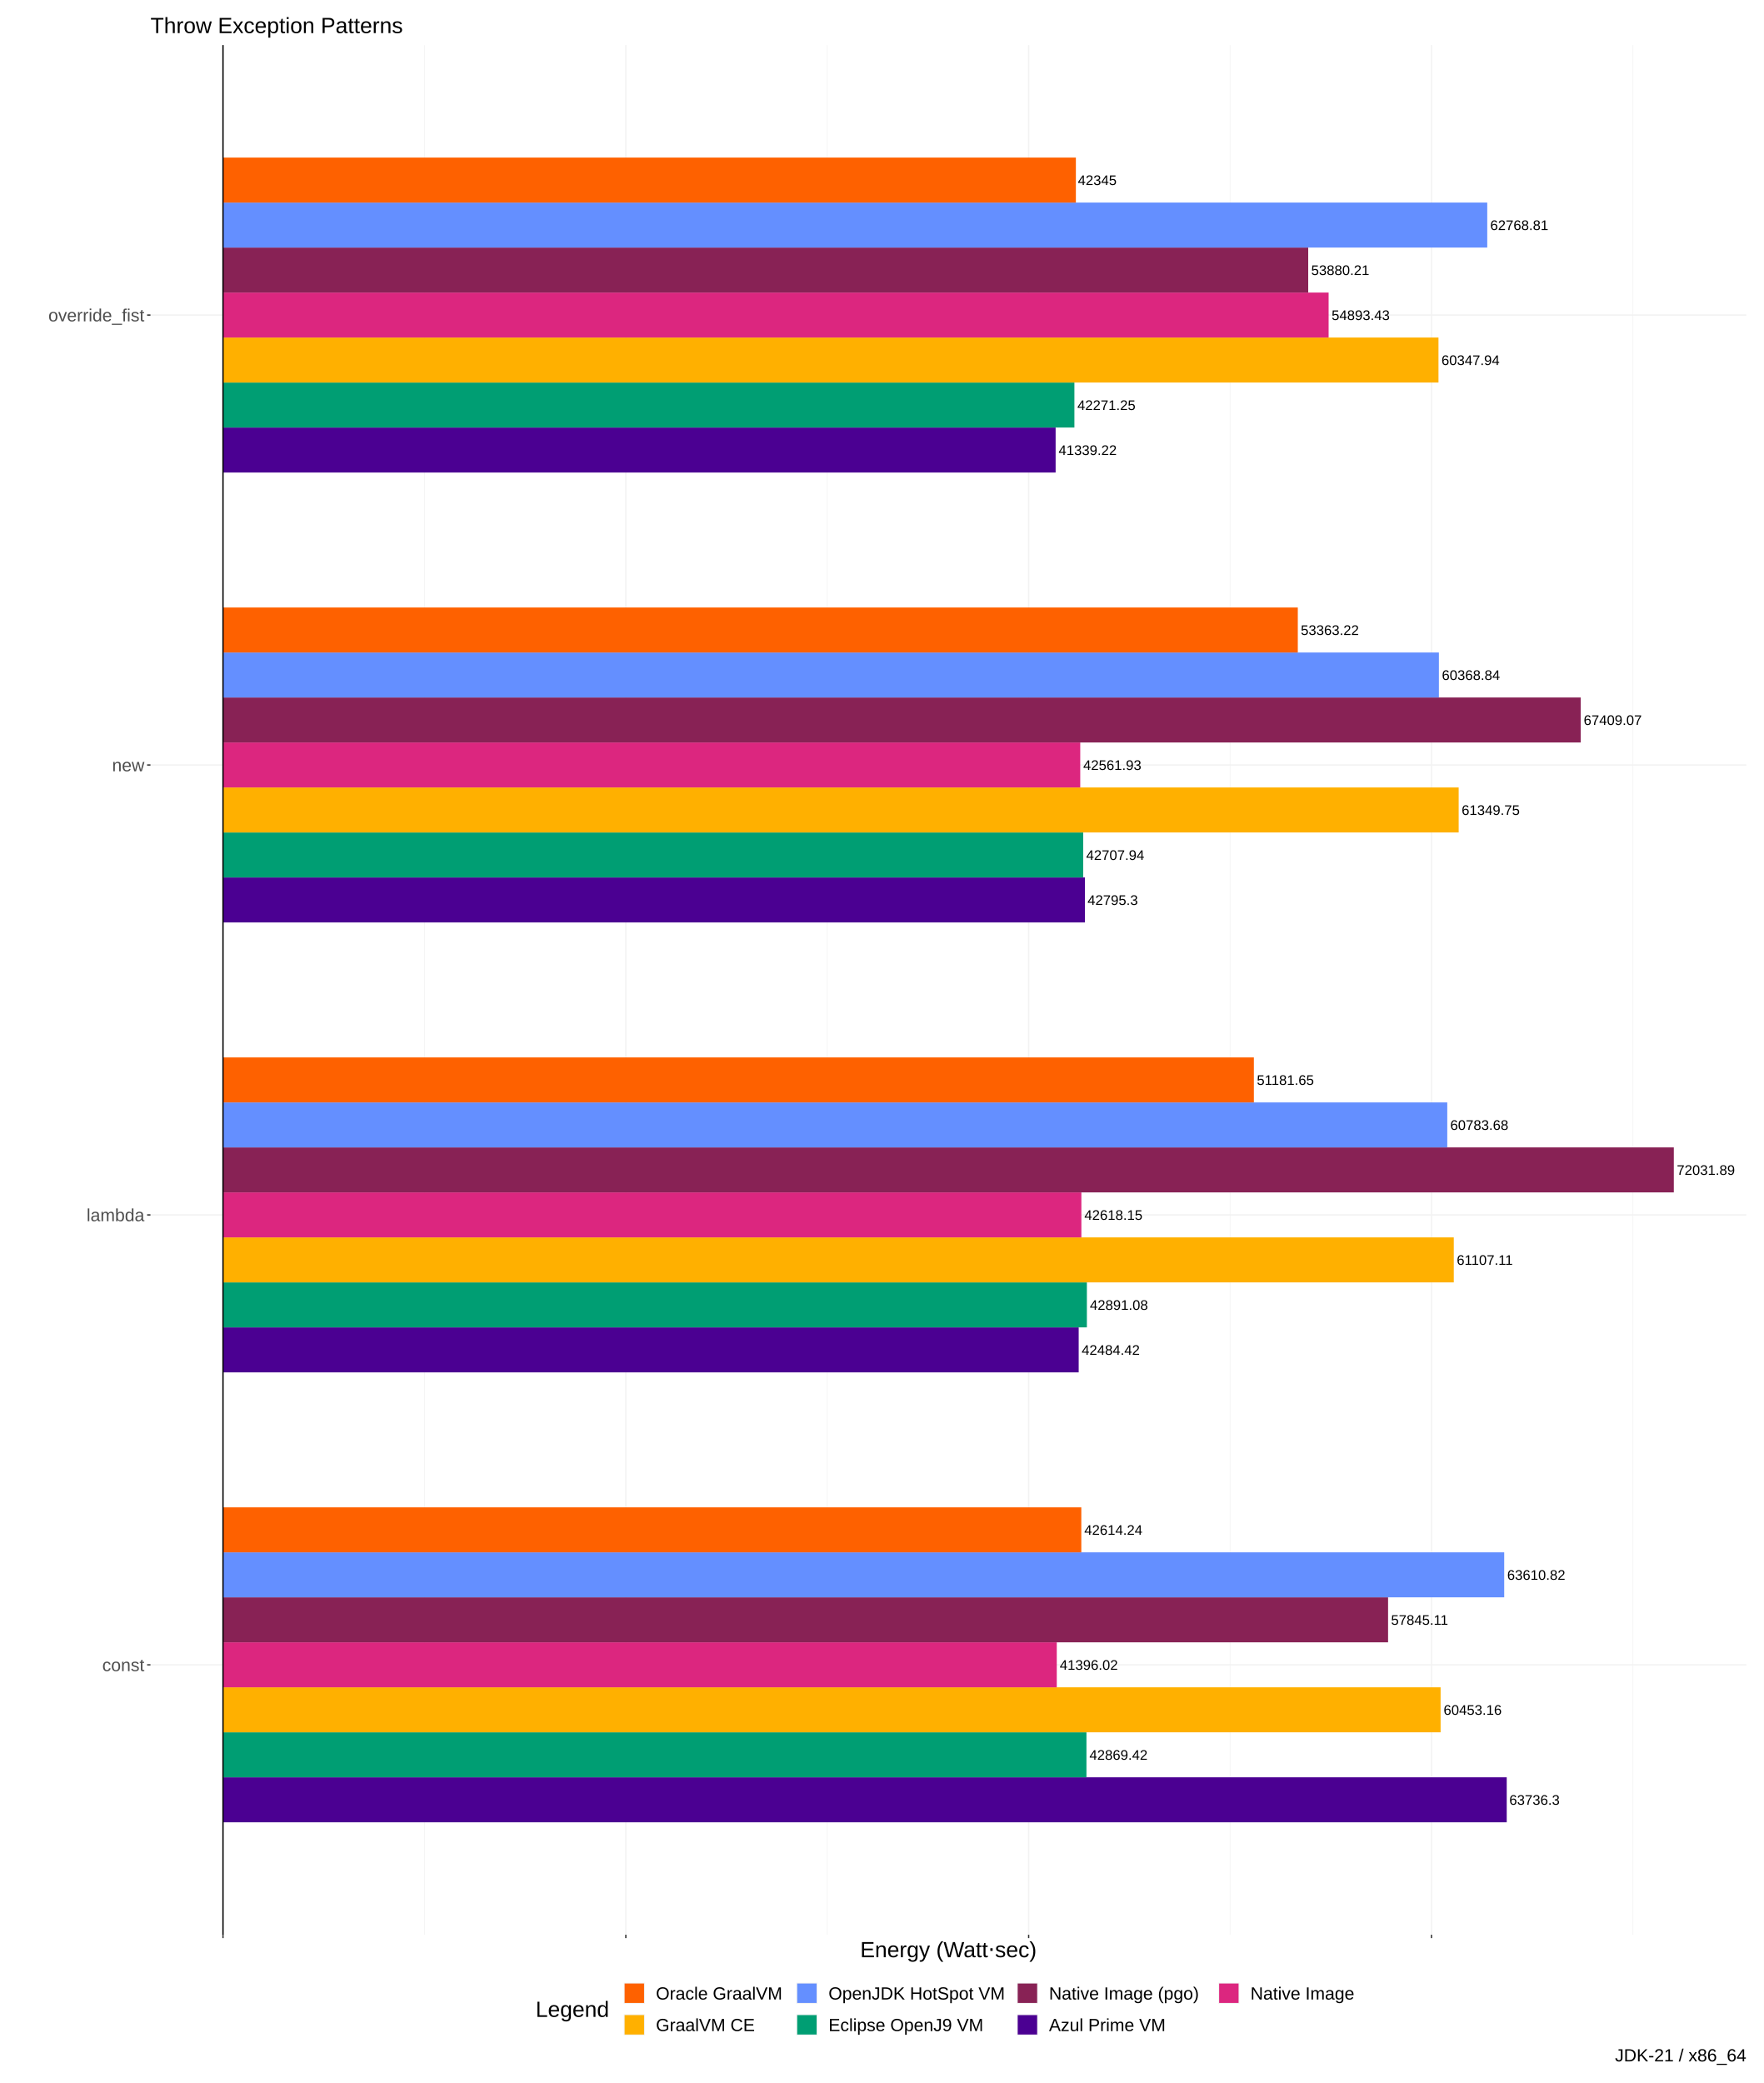
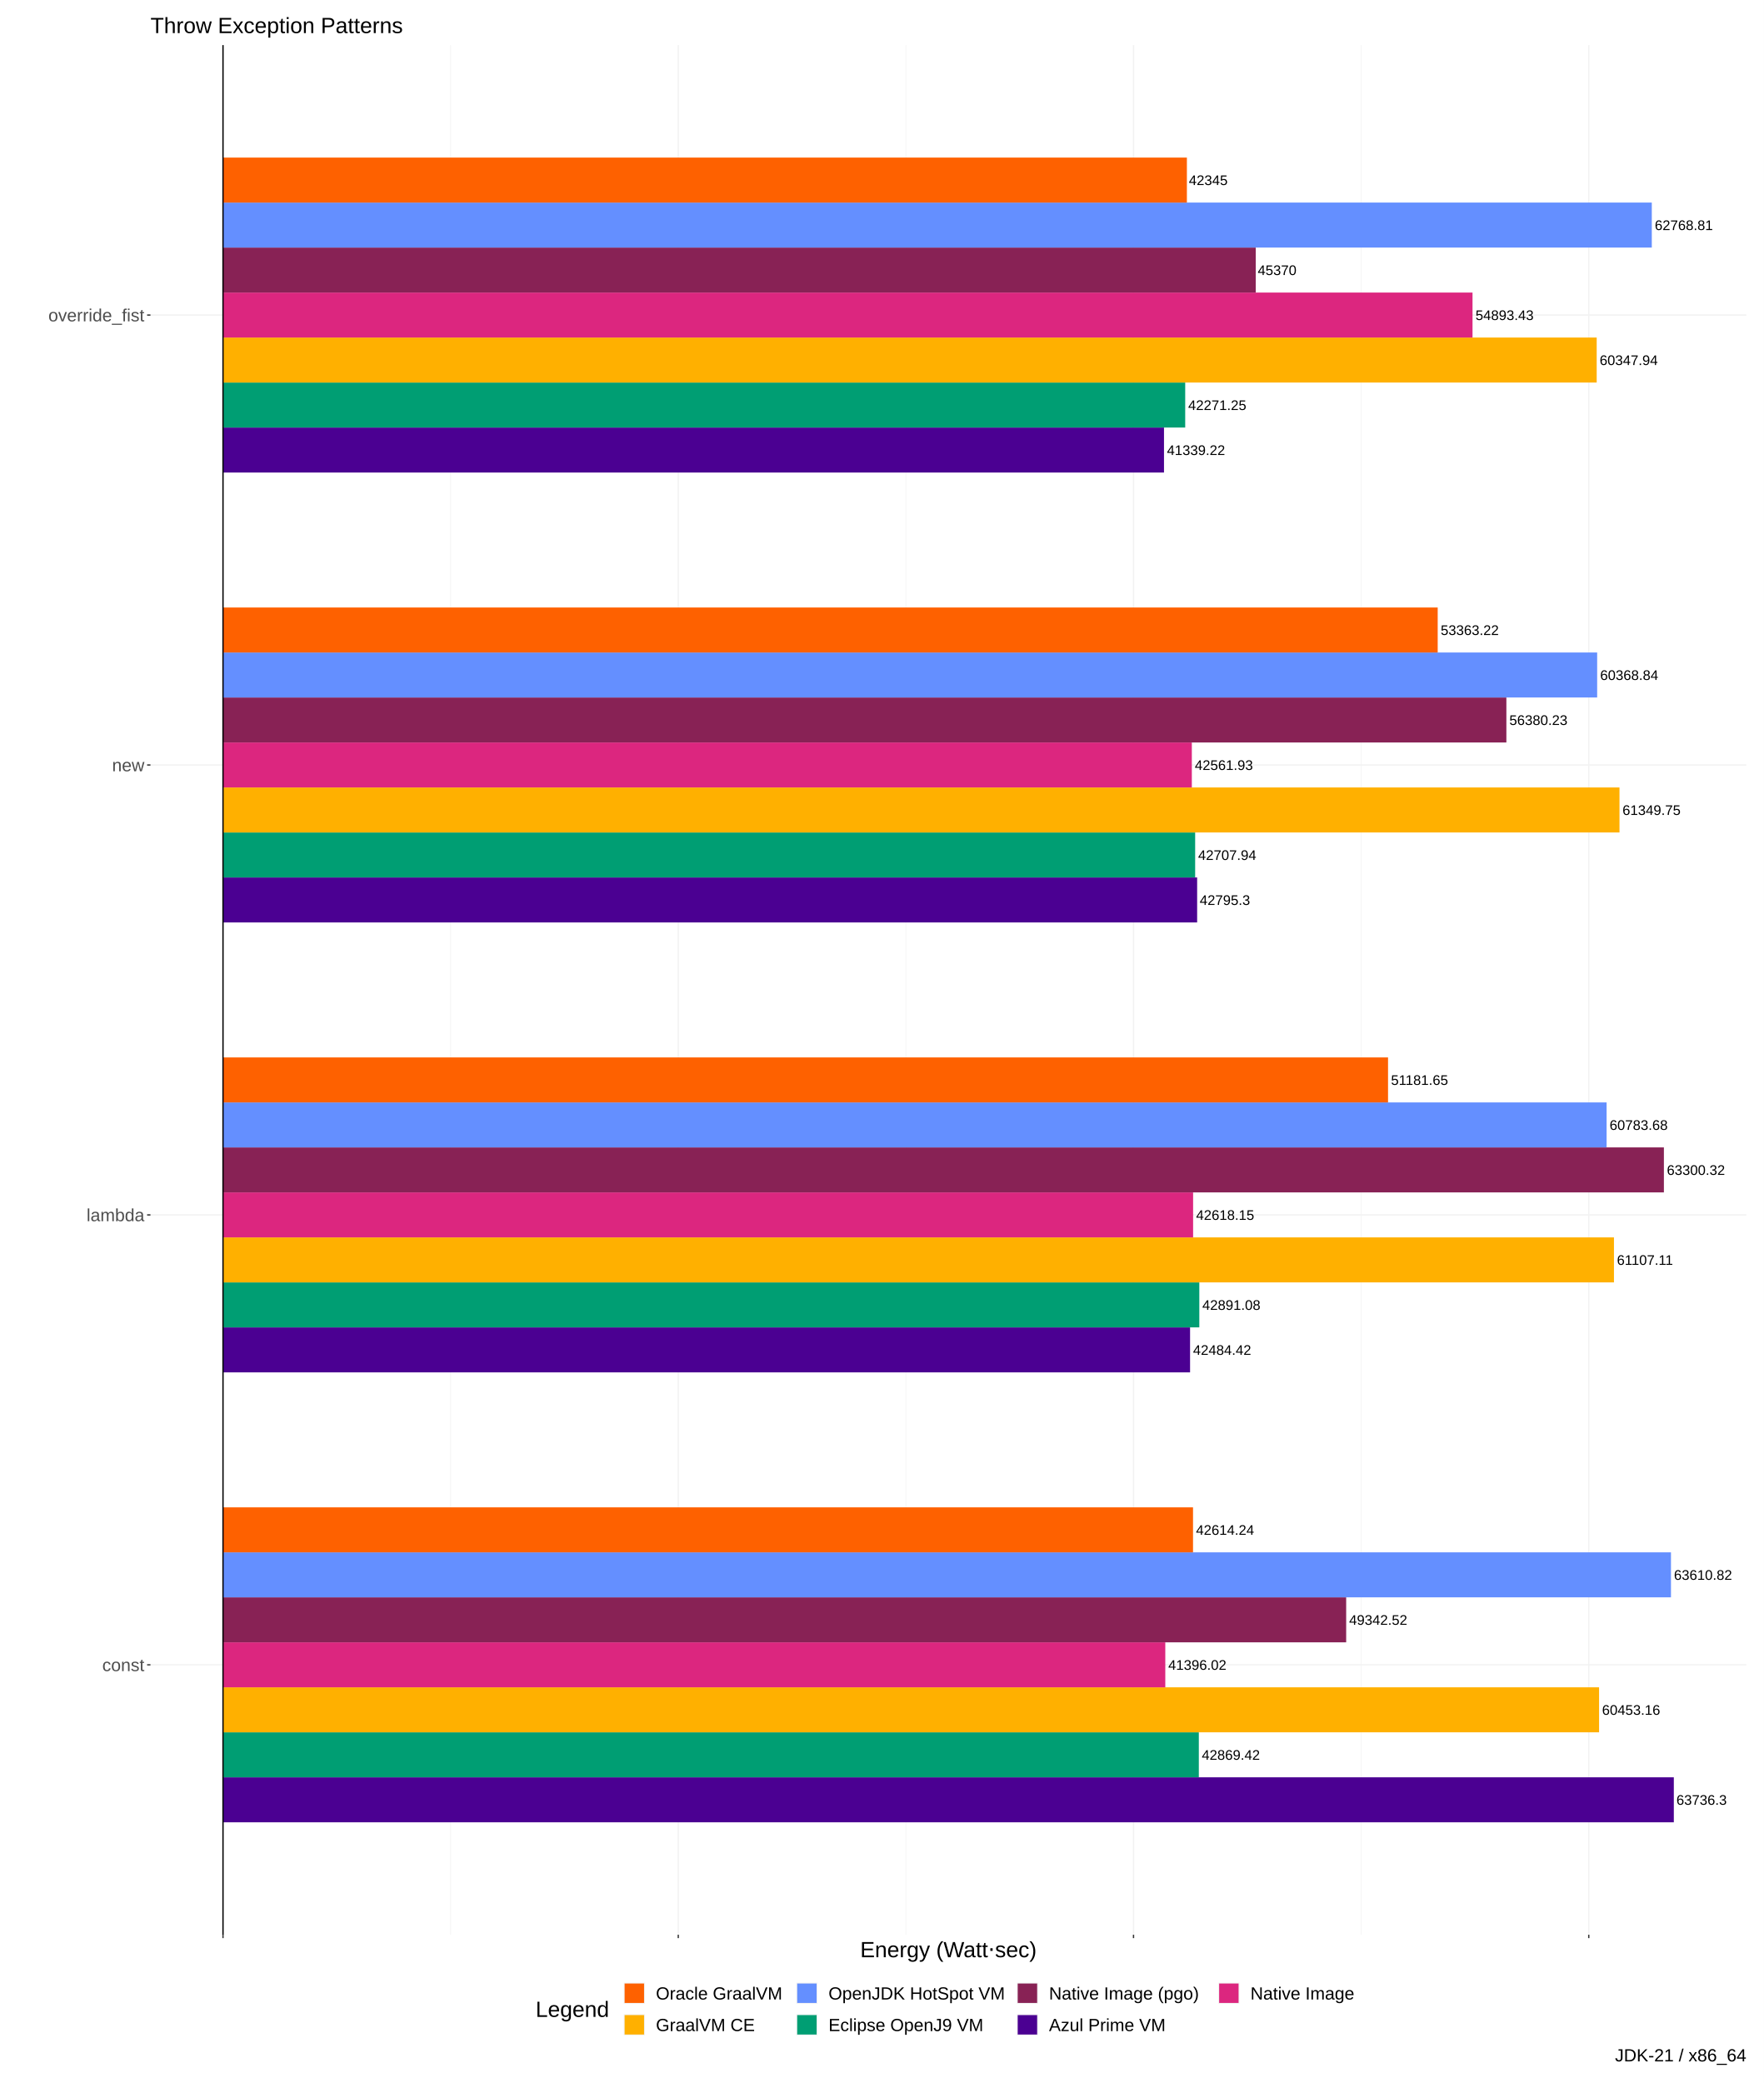
<svg xmlns="http://www.w3.org/2000/svg" class="svglite" width="1440.00pt" height="1700.79pt" viewBox="0 0 1440.00 1700.79">
  <defs>
    <style type="text/css">
    .svglite line, .svglite polyline, .svglite polygon, .svglite path, .svglite rect, .svglite circle {
      fill: none;
      stroke: #000000;
      stroke-linecap: round;
      stroke-linejoin: round;
      stroke-miterlimit: 10.00;
    }
    .svglite text {
      white-space: pre;
    }
  </style>
  </defs>
  <rect width="100%" height="100%" style="stroke: none; fill: #FFFFFF;" />
  <defs>
    <clipPath id="cpMC4wMHwxNDQwLjAwfDAuMDB8MTcwMC43OQ==">
      <rect x="0.00" y="0.00" width="1440.00" height="1700.79" />
    </clipPath>
  </defs>
  <g clip-path="url(#cpMC4wMHwxNDQwLjAwfDAuMDB8MTcwMC43OQ==)">
    <rect x="0.00" y="0.00" width="1440.00" height="1700.79" style="stroke-width: 1.07; stroke: #FFFFFF; fill: #FFFFFF;" />
    <rect x="122.85" y="36.82" width="1302.98" height="1542.94" style="stroke-width: 1.07; stroke: none;" />
-     <polyline points="346.52,1579.76 346.52,36.82 " style="stroke-width: 0.53; stroke: #F2F2F2; stroke-linecap: butt;" />
-     <polyline points="675.41,1579.76 675.41,36.82 " style="stroke-width: 0.53; stroke: #F2F2F2; stroke-linecap: butt;" />
-     <polyline points="1004.30,1579.76 1004.30,36.82 " style="stroke-width: 0.53; stroke: #F2F2F2; stroke-linecap: butt;" />
-     <polyline points="1333.19,1579.76 1333.19,36.82 " style="stroke-width: 0.53; stroke: #F2F2F2; stroke-linecap: butt;" />
+     <polyline points="367.92,1579.76 367.92,36.82 " style="stroke-width: 0.53; stroke: #F2F2F2; stroke-linecap: butt;" />
+     <polyline points="739.62,1579.76 739.62,36.82 " style="stroke-width: 0.53; stroke: #F2F2F2; stroke-linecap: butt;" />
+     <polyline points="1111.31,1579.76 1111.31,36.82 " style="stroke-width: 0.53; stroke: #F2F2F2; stroke-linecap: butt;" />
    <polyline points="122.85,1359.34 1425.83,1359.34 " style="stroke-width: 1.07; stroke: #F2F2F2; stroke-linecap: butt;" />
    <polyline points="122.85,991.98 1425.83,991.98 " style="stroke-width: 1.07; stroke: #F2F2F2; stroke-linecap: butt;" />
    <polyline points="122.85,624.61 1425.83,624.61 " style="stroke-width: 1.07; stroke: #F2F2F2; stroke-linecap: butt;" />
    <polyline points="122.85,257.24 1425.83,257.24 " style="stroke-width: 1.07; stroke: #F2F2F2; stroke-linecap: butt;" />
    <polyline points="182.07,1579.76 182.07,36.82 " style="stroke-width: 1.07; stroke: #F2F2F2; stroke-linecap: butt;" />
-     <polyline points="510.96,1579.76 510.96,36.82 " style="stroke-width: 1.07; stroke: #F2F2F2; stroke-linecap: butt;" />
-     <polyline points="839.85,1579.76 839.85,36.82 " style="stroke-width: 1.07; stroke: #F2F2F2; stroke-linecap: butt;" />
-     <polyline points="1168.74,1579.76 1168.74,36.82 " style="stroke-width: 1.07; stroke: #F2F2F2; stroke-linecap: butt;" />
-     <rect x="182.07" y="716.45" width="703.75" height="36.74" style="stroke-width: 1.07; stroke: none; stroke-linecap: butt; stroke-linejoin: miter; fill: #4B0092;" />
-     <rect x="182.07" y="349.09" width="679.80" height="36.74" style="stroke-width: 1.07; stroke: none; stroke-linecap: butt; stroke-linejoin: miter; fill: #4B0092;" />
-     <rect x="182.07" y="1451.19" width="1048.11" height="36.74" style="stroke-width: 1.07; stroke: none; stroke-linecap: butt; stroke-linejoin: miter; fill: #4B0092;" />
-     <rect x="182.07" y="1083.82" width="698.63" height="36.74" style="stroke-width: 1.07; stroke: none; stroke-linecap: butt; stroke-linejoin: miter; fill: #4B0092;" />
-     <rect x="182.07" y="1414.45" width="704.97" height="36.74" style="stroke-width: 1.07; stroke: none; stroke-linecap: butt; stroke-linejoin: miter; fill: #009E73;" />
-     <rect x="182.07" y="679.72" width="702.31" height="36.74" style="stroke-width: 1.07; stroke: none; stroke-linecap: butt; stroke-linejoin: miter; fill: #009E73;" />
-     <rect x="182.07" y="312.35" width="695.13" height="36.74" style="stroke-width: 1.07; stroke: none; stroke-linecap: butt; stroke-linejoin: miter; fill: #009E73;" />
-     <rect x="182.07" y="1047.08" width="705.32" height="36.74" style="stroke-width: 1.07; stroke: none; stroke-linecap: butt; stroke-linejoin: miter; fill: #009E73;" />
-     <rect x="182.07" y="275.61" width="992.39" height="36.74" style="stroke-width: 1.07; stroke: none; stroke-linecap: butt; stroke-linejoin: miter; fill: #FFB000;" />
-     <rect x="182.07" y="1010.35" width="1004.88" height="36.74" style="stroke-width: 1.07; stroke: none; stroke-linecap: butt; stroke-linejoin: miter; fill: #FFB000;" />
-     <rect x="182.07" y="642.98" width="1008.87" height="36.74" style="stroke-width: 1.07; stroke: none; stroke-linecap: butt; stroke-linejoin: miter; fill: #FFB000;" />
-     <rect x="182.07" y="1377.71" width="994.12" height="36.74" style="stroke-width: 1.07; stroke: none; stroke-linecap: butt; stroke-linejoin: miter; fill: #FFB000;" />
-     <rect x="182.07" y="1340.98" width="680.74" height="36.74" style="stroke-width: 1.07; stroke: none; stroke-linecap: butt; stroke-linejoin: miter; fill: #DC267F;" />
-     <rect x="182.07" y="973.61" width="700.83" height="36.74" style="stroke-width: 1.07; stroke: none; stroke-linecap: butt; stroke-linejoin: miter; fill: #DC267F;" />
-     <rect x="182.07" y="606.24" width="699.91" height="36.74" style="stroke-width: 1.07; stroke: none; stroke-linecap: butt; stroke-linejoin: miter; fill: #DC267F;" />
-     <rect x="182.07" y="238.88" width="902.69" height="36.74" style="stroke-width: 1.07; stroke: none; stroke-linecap: butt; stroke-linejoin: miter; fill: #DC267F;" />
-     <rect x="182.07" y="202.14" width="886.03" height="36.74" style="stroke-width: 1.07; stroke: none; stroke-linecap: butt; stroke-linejoin: miter; fill: #882255;" />
-     <rect x="182.07" y="1304.24" width="951.23" height="36.74" style="stroke-width: 1.07; stroke: none; stroke-linecap: butt; stroke-linejoin: miter; fill: #882255;" />
-     <rect x="182.07" y="569.51" width="1108.51" height="36.74" style="stroke-width: 1.07; stroke: none; stroke-linecap: butt; stroke-linejoin: miter; fill: #882255;" />
-     <rect x="182.07" y="936.87" width="1184.53" height="36.74" style="stroke-width: 1.07; stroke: none; stroke-linecap: butt; stroke-linejoin: miter; fill: #882255;" />
-     <rect x="182.07" y="900.14" width="999.56" height="36.74" style="stroke-width: 1.07; stroke: none; stroke-linecap: butt; stroke-linejoin: miter; fill: #648FFF;" />
-     <rect x="182.07" y="1267.50" width="1046.05" height="36.74" style="stroke-width: 1.07; stroke: none; stroke-linecap: butt; stroke-linejoin: miter; fill: #648FFF;" />
-     <rect x="182.07" y="165.40" width="1032.20" height="36.74" style="stroke-width: 1.07; stroke: none; stroke-linecap: butt; stroke-linejoin: miter; fill: #648FFF;" />
-     <rect x="182.07" y="532.77" width="992.73" height="36.74" style="stroke-width: 1.07; stroke: none; stroke-linecap: butt; stroke-linejoin: miter; fill: #648FFF;" />
-     <rect x="182.07" y="1230.77" width="700.77" height="36.74" style="stroke-width: 1.07; stroke: none; stroke-linecap: butt; stroke-linejoin: miter; fill: #FE6100;" />
-     <rect x="182.07" y="496.03" width="877.53" height="36.74" style="stroke-width: 1.07; stroke: none; stroke-linecap: butt; stroke-linejoin: miter; fill: #FE6100;" />
-     <rect x="182.07" y="128.67" width="696.34" height="36.74" style="stroke-width: 1.07; stroke: none; stroke-linecap: butt; stroke-linejoin: miter; fill: #FE6100;" />
-     <rect x="182.07" y="863.40" width="841.66" height="36.74" style="stroke-width: 1.07; stroke: none; stroke-linecap: butt; stroke-linejoin: miter; fill: #FE6100;" />
-     <text x="887.92" y="738.89" style="font-size: 11.38px; font-family: &quot;Liberation Sans&quot;;" textLength="42.10px" lengthAdjust="spacingAndGlyphs">42795.3</text>
-     <text x="864.31" y="371.52" style="font-size: 11.38px; font-family: &quot;Liberation Sans&quot;;" textLength="48.61px" lengthAdjust="spacingAndGlyphs">41339.22</text>
-     <text x="1232.29" y="1473.62" style="font-size: 11.38px; font-family: &quot;Liberation Sans&quot;;" textLength="42.10px" lengthAdjust="spacingAndGlyphs">63736.3</text>
-     <text x="883.14" y="1106.25" style="font-size: 11.38px; font-family: &quot;Liberation Sans&quot;;" textLength="48.61px" lengthAdjust="spacingAndGlyphs">42484.42</text>
-     <text x="889.47" y="1436.88" style="font-size: 11.38px; font-family: &quot;Liberation Sans&quot;;" textLength="48.61px" lengthAdjust="spacingAndGlyphs">42869.42</text>
-     <text x="886.81" y="702.15" style="font-size: 11.38px; font-family: &quot;Liberation Sans&quot;;" textLength="48.61px" lengthAdjust="spacingAndGlyphs">42707.94</text>
-     <text x="879.63" y="334.78" style="font-size: 11.38px; font-family: &quot;Liberation Sans&quot;;" textLength="48.61px" lengthAdjust="spacingAndGlyphs">42271.25</text>
-     <text x="889.82" y="1069.52" style="font-size: 11.38px; font-family: &quot;Liberation Sans&quot;;" textLength="48.61px" lengthAdjust="spacingAndGlyphs">42891.08</text>
-     <text x="1176.89" y="298.05" style="font-size: 11.38px; font-family: &quot;Liberation Sans&quot;;" textLength="48.61px" lengthAdjust="spacingAndGlyphs">60347.94</text>
-     <text x="1189.38" y="1032.78" style="font-size: 11.38px; font-family: &quot;Liberation Sans&quot;;" textLength="48.61px" lengthAdjust="spacingAndGlyphs">61107.11</text>
-     <text x="1193.37" y="665.41" style="font-size: 11.38px; font-family: &quot;Liberation Sans&quot;;" textLength="48.61px" lengthAdjust="spacingAndGlyphs">61349.75</text>
-     <text x="1178.62" y="1400.15" style="font-size: 11.38px; font-family: &quot;Liberation Sans&quot;;" textLength="48.61px" lengthAdjust="spacingAndGlyphs">60453.16</text>
-     <text x="865.24" y="1363.41" style="font-size: 11.38px; font-family: &quot;Liberation Sans&quot;;" textLength="48.61px" lengthAdjust="spacingAndGlyphs">41396.02</text>
-     <text x="885.34" y="996.04" style="font-size: 11.38px; font-family: &quot;Liberation Sans&quot;;" textLength="48.61px" lengthAdjust="spacingAndGlyphs">42618.15</text>
-     <text x="884.41" y="628.68" style="font-size: 11.38px; font-family: &quot;Liberation Sans&quot;;" textLength="48.61px" lengthAdjust="spacingAndGlyphs">42561.93</text>
-     <text x="1087.20" y="261.31" style="font-size: 11.38px; font-family: &quot;Liberation Sans&quot;;" textLength="48.61px" lengthAdjust="spacingAndGlyphs">54893.43</text>
-     <text x="1070.54" y="224.57" style="font-size: 11.38px; font-family: &quot;Liberation Sans&quot;;" textLength="48.61px" lengthAdjust="spacingAndGlyphs">53880.21</text>
-     <text x="1135.74" y="1326.67" style="font-size: 11.38px; font-family: &quot;Liberation Sans&quot;;" textLength="48.61px" lengthAdjust="spacingAndGlyphs">57845.11</text>
-     <text x="1293.01" y="591.94" style="font-size: 11.38px; font-family: &quot;Liberation Sans&quot;;" textLength="48.61px" lengthAdjust="spacingAndGlyphs">67409.07</text>
-     <text x="1369.03" y="959.31" style="font-size: 11.38px; font-family: &quot;Liberation Sans&quot;;" textLength="48.61px" lengthAdjust="spacingAndGlyphs">72031.89</text>
-     <text x="1184.06" y="922.57" style="font-size: 11.38px; font-family: &quot;Liberation Sans&quot;;" textLength="48.61px" lengthAdjust="spacingAndGlyphs">60783.68</text>
-     <text x="1230.55" y="1289.94" style="font-size: 11.38px; font-family: &quot;Liberation Sans&quot;;" textLength="48.61px" lengthAdjust="spacingAndGlyphs">63610.82</text>
-     <text x="1216.70" y="187.84" style="font-size: 11.38px; font-family: &quot;Liberation Sans&quot;;" textLength="48.61px" lengthAdjust="spacingAndGlyphs">62768.81</text>
-     <text x="1177.24" y="555.20" style="font-size: 11.38px; font-family: &quot;Liberation Sans&quot;;" textLength="48.61px" lengthAdjust="spacingAndGlyphs">60368.84</text>
-     <text x="885.27" y="1253.20" style="font-size: 11.38px; font-family: &quot;Liberation Sans&quot;;" textLength="48.61px" lengthAdjust="spacingAndGlyphs">42614.24</text>
-     <text x="1062.03" y="518.47" style="font-size: 11.38px; font-family: &quot;Liberation Sans&quot;;" textLength="48.61px" lengthAdjust="spacingAndGlyphs">53363.22</text>
-     <text x="880.04" y="151.10" style="font-size: 11.38px; font-family: &quot;Liberation Sans&quot;;" textLength="32.54px" lengthAdjust="spacingAndGlyphs">42345</text>
-     <text x="1026.16" y="885.83" style="font-size: 11.38px; font-family: &quot;Liberation Sans&quot;;" textLength="48.61px" lengthAdjust="spacingAndGlyphs">51181.65</text>
+     <polyline points="553.77,1579.76 553.77,36.82 " style="stroke-width: 1.07; stroke: #F2F2F2; stroke-linecap: butt;" />
+     <polyline points="925.47,1579.76 925.47,36.82 " style="stroke-width: 1.07; stroke: #F2F2F2; stroke-linecap: butt;" />
+     <polyline points="1297.16,1579.76 1297.16,36.82 " style="stroke-width: 1.07; stroke: #F2F2F2; stroke-linecap: butt;" />
+     <rect x="182.07" y="716.45" width="795.34" height="36.74" style="stroke-width: 1.07; stroke: none; stroke-linecap: butt; stroke-linejoin: miter; fill: #4B0092;" />
+     <rect x="182.07" y="349.09" width="768.28" height="36.74" style="stroke-width: 1.07; stroke: none; stroke-linecap: butt; stroke-linejoin: miter; fill: #4B0092;" />
+     <rect x="182.07" y="1451.19" width="1184.53" height="36.74" style="stroke-width: 1.07; stroke: none; stroke-linecap: butt; stroke-linejoin: miter; fill: #4B0092;" />
+     <rect x="182.07" y="1083.82" width="789.57" height="36.74" style="stroke-width: 1.07; stroke: none; stroke-linecap: butt; stroke-linejoin: miter; fill: #4B0092;" />
+     <rect x="182.07" y="1414.45" width="796.72" height="36.74" style="stroke-width: 1.07; stroke: none; stroke-linecap: butt; stroke-linejoin: miter; fill: #009E73;" />
+     <rect x="182.07" y="679.72" width="793.72" height="36.74" style="stroke-width: 1.07; stroke: none; stroke-linecap: butt; stroke-linejoin: miter; fill: #009E73;" />
+     <rect x="182.07" y="312.35" width="785.60" height="36.74" style="stroke-width: 1.07; stroke: none; stroke-linecap: butt; stroke-linejoin: miter; fill: #009E73;" />
+     <rect x="182.07" y="1047.08" width="797.12" height="36.74" style="stroke-width: 1.07; stroke: none; stroke-linecap: butt; stroke-linejoin: miter; fill: #009E73;" />
+     <rect x="182.07" y="275.61" width="1121.56" height="36.74" style="stroke-width: 1.07; stroke: none; stroke-linecap: butt; stroke-linejoin: miter; fill: #FFB000;" />
+     <rect x="182.07" y="1010.35" width="1135.66" height="36.74" style="stroke-width: 1.07; stroke: none; stroke-linecap: butt; stroke-linejoin: miter; fill: #FFB000;" />
+     <rect x="182.07" y="642.98" width="1140.17" height="36.74" style="stroke-width: 1.07; stroke: none; stroke-linecap: butt; stroke-linejoin: miter; fill: #FFB000;" />
+     <rect x="182.07" y="1377.71" width="1123.51" height="36.74" style="stroke-width: 1.07; stroke: none; stroke-linecap: butt; stroke-linejoin: miter; fill: #FFB000;" />
+     <rect x="182.07" y="1340.98" width="769.34" height="36.74" style="stroke-width: 1.07; stroke: none; stroke-linecap: butt; stroke-linejoin: miter; fill: #DC267F;" />
+     <rect x="182.07" y="973.61" width="792.05" height="36.74" style="stroke-width: 1.07; stroke: none; stroke-linecap: butt; stroke-linejoin: miter; fill: #DC267F;" />
+     <rect x="182.07" y="606.24" width="791.01" height="36.74" style="stroke-width: 1.07; stroke: none; stroke-linecap: butt; stroke-linejoin: miter; fill: #DC267F;" />
+     <rect x="182.07" y="238.88" width="1020.18" height="36.74" style="stroke-width: 1.07; stroke: none; stroke-linecap: butt; stroke-linejoin: miter; fill: #DC267F;" />
+     <rect x="182.07" y="202.14" width="843.19" height="36.74" style="stroke-width: 1.07; stroke: none; stroke-linecap: butt; stroke-linejoin: miter; fill: #882255;" />
+     <rect x="182.07" y="1304.24" width="917.02" height="36.74" style="stroke-width: 1.07; stroke: none; stroke-linecap: butt; stroke-linejoin: miter; fill: #882255;" />
+     <rect x="182.07" y="569.51" width="1047.82" height="36.74" style="stroke-width: 1.07; stroke: none; stroke-linecap: butt; stroke-linejoin: miter; fill: #882255;" />
+     <rect x="182.07" y="936.87" width="1176.43" height="36.74" style="stroke-width: 1.07; stroke: none; stroke-linecap: butt; stroke-linejoin: miter; fill: #882255;" />
+     <rect x="182.07" y="900.14" width="1129.65" height="36.74" style="stroke-width: 1.07; stroke: none; stroke-linecap: butt; stroke-linejoin: miter; fill: #648FFF;" />
+     <rect x="182.07" y="1267.50" width="1182.20" height="36.74" style="stroke-width: 1.07; stroke: none; stroke-linecap: butt; stroke-linejoin: miter; fill: #648FFF;" />
+     <rect x="182.07" y="165.40" width="1166.55" height="36.74" style="stroke-width: 1.07; stroke: none; stroke-linecap: butt; stroke-linejoin: miter; fill: #648FFF;" />
+     <rect x="182.07" y="532.77" width="1121.94" height="36.74" style="stroke-width: 1.07; stroke: none; stroke-linecap: butt; stroke-linejoin: miter; fill: #648FFF;" />
+     <rect x="182.07" y="1230.77" width="791.98" height="36.74" style="stroke-width: 1.07; stroke: none; stroke-linecap: butt; stroke-linejoin: miter; fill: #FE6100;" />
+     <rect x="182.07" y="496.03" width="991.75" height="36.74" style="stroke-width: 1.07; stroke: none; stroke-linecap: butt; stroke-linejoin: miter; fill: #FE6100;" />
+     <rect x="182.07" y="128.67" width="786.97" height="36.74" style="stroke-width: 1.07; stroke: none; stroke-linecap: butt; stroke-linejoin: miter; fill: #FE6100;" />
+     <rect x="182.07" y="863.40" width="951.20" height="36.74" style="stroke-width: 1.07; stroke: none; stroke-linecap: butt; stroke-linejoin: miter; fill: #FE6100;" />
+     <text x="979.52" y="738.89" style="font-size: 11.38px; font-family: &quot;Liberation Sans&quot;;" textLength="42.10px" lengthAdjust="spacingAndGlyphs">42795.3</text>
+     <text x="952.78" y="371.52" style="font-size: 11.38px; font-family: &quot;Liberation Sans&quot;;" textLength="48.61px" lengthAdjust="spacingAndGlyphs">41339.22</text>
+     <text x="1368.71" y="1473.62" style="font-size: 11.38px; font-family: &quot;Liberation Sans&quot;;" textLength="42.10px" lengthAdjust="spacingAndGlyphs">63736.3</text>
+     <text x="974.07" y="1106.25" style="font-size: 11.38px; font-family: &quot;Liberation Sans&quot;;" textLength="48.61px" lengthAdjust="spacingAndGlyphs">42484.42</text>
+     <text x="981.22" y="1436.88" style="font-size: 11.38px; font-family: &quot;Liberation Sans&quot;;" textLength="48.61px" lengthAdjust="spacingAndGlyphs">42869.42</text>
+     <text x="978.22" y="702.15" style="font-size: 11.38px; font-family: &quot;Liberation Sans&quot;;" textLength="48.61px" lengthAdjust="spacingAndGlyphs">42707.94</text>
+     <text x="970.11" y="334.78" style="font-size: 11.38px; font-family: &quot;Liberation Sans&quot;;" textLength="48.61px" lengthAdjust="spacingAndGlyphs">42271.25</text>
+     <text x="981.63" y="1069.52" style="font-size: 11.38px; font-family: &quot;Liberation Sans&quot;;" textLength="48.61px" lengthAdjust="spacingAndGlyphs">42891.08</text>
+     <text x="1306.06" y="298.05" style="font-size: 11.38px; font-family: &quot;Liberation Sans&quot;;" textLength="48.61px" lengthAdjust="spacingAndGlyphs">60347.94</text>
+     <text x="1320.17" y="1032.78" style="font-size: 11.38px; font-family: &quot;Liberation Sans&quot;;" textLength="48.61px" lengthAdjust="spacingAndGlyphs">61107.11</text>
+     <text x="1324.68" y="665.41" style="font-size: 11.38px; font-family: &quot;Liberation Sans&quot;;" textLength="48.61px" lengthAdjust="spacingAndGlyphs">61349.75</text>
+     <text x="1308.01" y="1400.15" style="font-size: 11.38px; font-family: &quot;Liberation Sans&quot;;" textLength="48.61px" lengthAdjust="spacingAndGlyphs">60453.16</text>
+     <text x="953.84" y="1363.41" style="font-size: 11.38px; font-family: &quot;Liberation Sans&quot;;" textLength="48.61px" lengthAdjust="spacingAndGlyphs">41396.02</text>
+     <text x="976.55" y="996.04" style="font-size: 11.38px; font-family: &quot;Liberation Sans&quot;;" textLength="48.61px" lengthAdjust="spacingAndGlyphs">42618.15</text>
+     <text x="975.51" y="628.68" style="font-size: 11.38px; font-family: &quot;Liberation Sans&quot;;" textLength="48.61px" lengthAdjust="spacingAndGlyphs">42561.93</text>
+     <text x="1204.69" y="261.31" style="font-size: 11.38px; font-family: &quot;Liberation Sans&quot;;" textLength="48.61px" lengthAdjust="spacingAndGlyphs">54893.43</text>
+     <text x="1026.89" y="224.57" style="font-size: 11.38px; font-family: &quot;Liberation Sans&quot;;" textLength="32.54px" lengthAdjust="spacingAndGlyphs">45370</text>
+     <text x="1101.52" y="1326.67" style="font-size: 11.38px; font-family: &quot;Liberation Sans&quot;;" textLength="48.61px" lengthAdjust="spacingAndGlyphs">49342.52</text>
+     <text x="1232.32" y="591.94" style="font-size: 11.38px; font-family: &quot;Liberation Sans&quot;;" textLength="48.61px" lengthAdjust="spacingAndGlyphs">56380.23</text>
+     <text x="1360.93" y="959.31" style="font-size: 11.38px; font-family: &quot;Liberation Sans&quot;;" textLength="48.61px" lengthAdjust="spacingAndGlyphs">63300.32</text>
+     <text x="1314.16" y="922.57" style="font-size: 11.38px; font-family: &quot;Liberation Sans&quot;;" textLength="48.61px" lengthAdjust="spacingAndGlyphs">60783.68</text>
+     <text x="1366.70" y="1289.94" style="font-size: 11.38px; font-family: &quot;Liberation Sans&quot;;" textLength="48.61px" lengthAdjust="spacingAndGlyphs">63610.82</text>
+     <text x="1351.05" y="187.84" style="font-size: 11.38px; font-family: &quot;Liberation Sans&quot;;" textLength="48.61px" lengthAdjust="spacingAndGlyphs">62768.81</text>
+     <text x="1306.45" y="555.20" style="font-size: 11.38px; font-family: &quot;Liberation Sans&quot;;" textLength="48.61px" lengthAdjust="spacingAndGlyphs">60368.84</text>
+     <text x="976.48" y="1253.20" style="font-size: 11.38px; font-family: &quot;Liberation Sans&quot;;" textLength="48.61px" lengthAdjust="spacingAndGlyphs">42614.24</text>
+     <text x="1176.25" y="518.47" style="font-size: 11.38px; font-family: &quot;Liberation Sans&quot;;" textLength="48.61px" lengthAdjust="spacingAndGlyphs">53363.22</text>
+     <text x="970.67" y="151.10" style="font-size: 11.38px; font-family: &quot;Liberation Sans&quot;;" textLength="32.54px" lengthAdjust="spacingAndGlyphs">42345</text>
+     <text x="1135.70" y="885.83" style="font-size: 11.38px; font-family: &quot;Liberation Sans&quot;;" textLength="48.61px" lengthAdjust="spacingAndGlyphs">51181.65</text>
    <line x1="182.07" y1="1579.76" x2="182.07" y2="36.82" style="stroke-width: 1.07; stroke-linecap: butt;" />
    <text x="117.91" y="1364.48" text-anchor="end" style="font-size: 14.40px;fill: #4D4D4D; font-family: &quot;Liberation Sans&quot;;" textLength="36.59px" lengthAdjust="spacingAndGlyphs">const</text>
    <text x="117.91" y="997.12" text-anchor="end" style="font-size: 14.40px;fill: #4D4D4D; font-family: &quot;Liberation Sans&quot;;" textLength="51.01px" lengthAdjust="spacingAndGlyphs">lambda</text>
    <text x="117.91" y="629.75" text-anchor="end" style="font-size: 14.40px;fill: #4D4D4D; font-family: &quot;Liberation Sans&quot;;" textLength="28.32px" lengthAdjust="spacingAndGlyphs">new</text>
    <text x="117.91" y="262.39" text-anchor="end" style="font-size: 14.40px;fill: #4D4D4D; font-family: &quot;Liberation Sans&quot;;" textLength="83.83px" lengthAdjust="spacingAndGlyphs">override_fist</text>
    <polyline points="120.11,1359.34 122.85,1359.34 " style="stroke-width: 1.07; stroke: #333333; stroke-linecap: butt;" />
    <polyline points="120.11,991.98 122.85,991.98 " style="stroke-width: 1.07; stroke: #333333; stroke-linecap: butt;" />
    <polyline points="120.11,624.61 122.85,624.61 " style="stroke-width: 1.07; stroke: #333333; stroke-linecap: butt;" />
    <polyline points="120.11,257.24 122.85,257.24 " style="stroke-width: 1.07; stroke: #333333; stroke-linecap: butt;" />
    <polyline points="182.07,1582.50 182.07,1579.76 " style="stroke-width: 1.07; stroke: #333333; stroke-linecap: butt;" />
-     <polyline points="510.96,1582.50 510.96,1579.76 " style="stroke-width: 1.07; stroke: #333333; stroke-linecap: butt;" />
-     <polyline points="839.85,1582.50 839.85,1579.76 " style="stroke-width: 1.07; stroke: #333333; stroke-linecap: butt;" />
-     <polyline points="1168.74,1582.50 1168.74,1579.76 " style="stroke-width: 1.07; stroke: #333333; stroke-linecap: butt;" />
+     <polyline points="553.77,1582.50 553.77,1579.76 " style="stroke-width: 1.07; stroke: #333333; stroke-linecap: butt;" />
+     <polyline points="925.47,1582.50 925.47,1579.76 " style="stroke-width: 1.07; stroke: #333333; stroke-linecap: butt;" />
+     <polyline points="1297.16,1582.50 1297.16,1579.76 " style="stroke-width: 1.07; stroke: #333333; stroke-linecap: butt;" />
    <text x="774.34" y="1598.10" text-anchor="middle" style="font-size: 18.00px; font-family: &quot;Liberation Sans&quot;;" textLength="152.52px" lengthAdjust="spacingAndGlyphs">Energy (Watt⋅sec)</text>
    <rect x="431.82" y="1613.37" width="685.04" height="54.02" style="stroke-width: 1.07; stroke: none; fill: #FFFFFF;" />
    <text x="437.29" y="1646.81" style="font-size: 18.00px; font-family: &quot;Liberation Sans&quot;;" textLength="63.01px" lengthAdjust="spacingAndGlyphs">Legend</text>
    <rect x="509.27" y="1618.85" width="17.28" height="17.28" style="stroke-width: 1.07; stroke: none; fill: #F2F2F2;" />
    <rect x="509.98" y="1619.56" width="15.86" height="15.86" style="stroke-width: 1.07; stroke: none; stroke-linecap: butt; stroke-linejoin: miter; fill: #FE6100;" />
    <rect x="650.17" y="1618.85" width="17.28" height="17.28" style="stroke-width: 1.07; stroke: none; fill: #F2F2F2;" />
    <rect x="650.88" y="1619.56" width="15.86" height="15.86" style="stroke-width: 1.07; stroke: none; stroke-linecap: butt; stroke-linejoin: miter; fill: #648FFF;" />
    <rect x="830.21" y="1618.85" width="17.28" height="17.28" style="stroke-width: 1.07; stroke: none; fill: #F2F2F2;" />
    <rect x="830.92" y="1619.56" width="15.86" height="15.86" style="stroke-width: 1.07; stroke: none; stroke-linecap: butt; stroke-linejoin: miter; fill: #882255;" />
    <rect x="994.67" y="1618.85" width="17.28" height="17.28" style="stroke-width: 1.07; stroke: none; fill: #F2F2F2;" />
    <rect x="995.38" y="1619.56" width="15.86" height="15.86" style="stroke-width: 1.07; stroke: none; stroke-linecap: butt; stroke-linejoin: miter; fill: #DC267F;" />
    <rect x="509.27" y="1644.64" width="17.28" height="17.28" style="stroke-width: 1.07; stroke: none; fill: #F2F2F2;" />
    <rect x="509.98" y="1645.35" width="15.86" height="15.86" style="stroke-width: 1.07; stroke: none; stroke-linecap: butt; stroke-linejoin: miter; fill: #FFB000;" />
    <rect x="650.17" y="1644.64" width="17.28" height="17.28" style="stroke-width: 1.07; stroke: none; fill: #F2F2F2;" />
    <rect x="650.88" y="1645.35" width="15.86" height="15.86" style="stroke-width: 1.07; stroke: none; stroke-linecap: butt; stroke-linejoin: miter; fill: #009E73;" />
    <rect x="830.21" y="1644.64" width="17.28" height="17.28" style="stroke-width: 1.07; stroke: none; fill: #F2F2F2;" />
    <rect x="830.92" y="1645.35" width="15.86" height="15.86" style="stroke-width: 1.07; stroke: none; stroke-linecap: butt; stroke-linejoin: miter; fill: #4B0092;" />
    <text x="535.51" y="1632.63" style="font-size: 14.40px; font-family: &quot;Liberation Sans&quot;;" textLength="105.69px" lengthAdjust="spacingAndGlyphs">Oracle GraalVM</text>
    <text x="676.42" y="1632.63" style="font-size: 14.40px; font-family: &quot;Liberation Sans&quot;;" textLength="144.83px" lengthAdjust="spacingAndGlyphs">OpenJDK HotSpot VM</text>
    <text x="856.46" y="1632.63" style="font-size: 14.40px; font-family: &quot;Liberation Sans&quot;;" textLength="129.25px" lengthAdjust="spacingAndGlyphs">Native Image (pgo)</text>
    <text x="1020.92" y="1632.63" style="font-size: 14.40px; font-family: &quot;Liberation Sans&quot;;" textLength="90.46px" lengthAdjust="spacingAndGlyphs">Native Image</text>
    <text x="535.51" y="1658.42" style="font-size: 14.40px; font-family: &quot;Liberation Sans&quot;;" textLength="78.80px" lengthAdjust="spacingAndGlyphs">GraalVM CE</text>
    <text x="676.42" y="1658.42" style="font-size: 14.40px; font-family: &quot;Liberation Sans&quot;;" textLength="124.62px" lengthAdjust="spacingAndGlyphs">Eclipse OpenJ9 VM</text>
    <text x="856.46" y="1658.42" style="font-size: 14.40px; font-family: &quot;Liberation Sans&quot;;" textLength="97.67px" lengthAdjust="spacingAndGlyphs">Azul Prime VM</text>
    <text x="122.85" y="27.03" style="font-size: 18.00px; font-family: &quot;Liberation Sans&quot;;" textLength="216.87px" lengthAdjust="spacingAndGlyphs">Throw Exception Patterns</text>
    <text x="1425.83" y="1683.16" text-anchor="end" style="font-size: 14.40px; font-family: &quot;Liberation Sans&quot;;" textLength="104.20px" lengthAdjust="spacingAndGlyphs">JDK-21 / x86_64</text>
  </g>
</svg>
